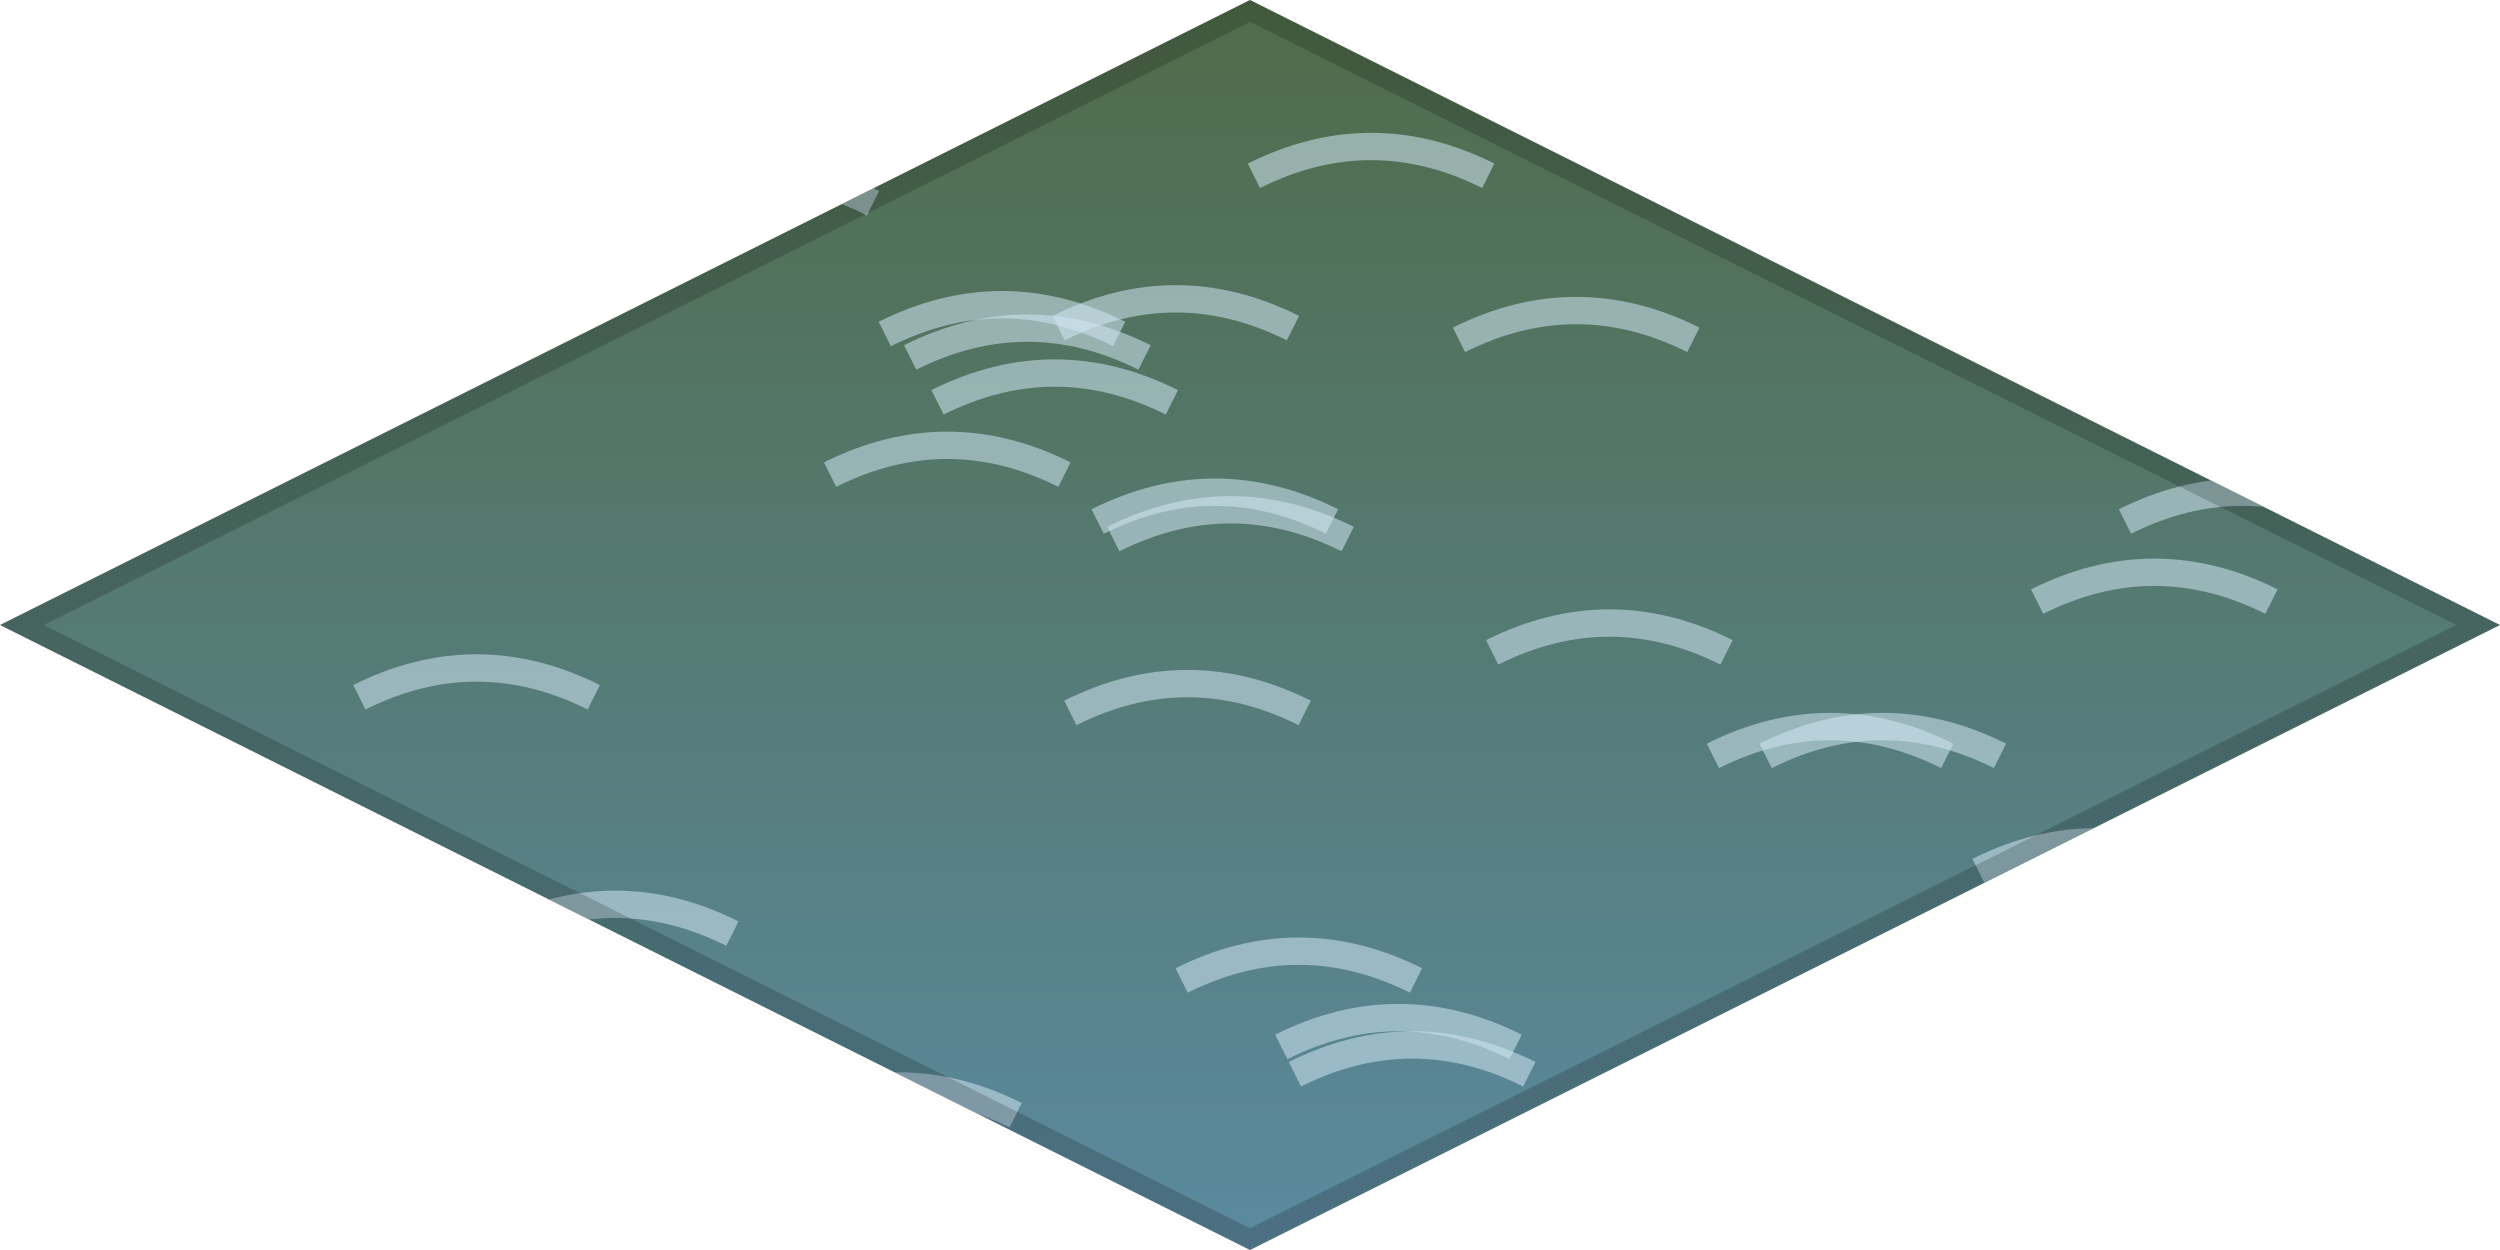
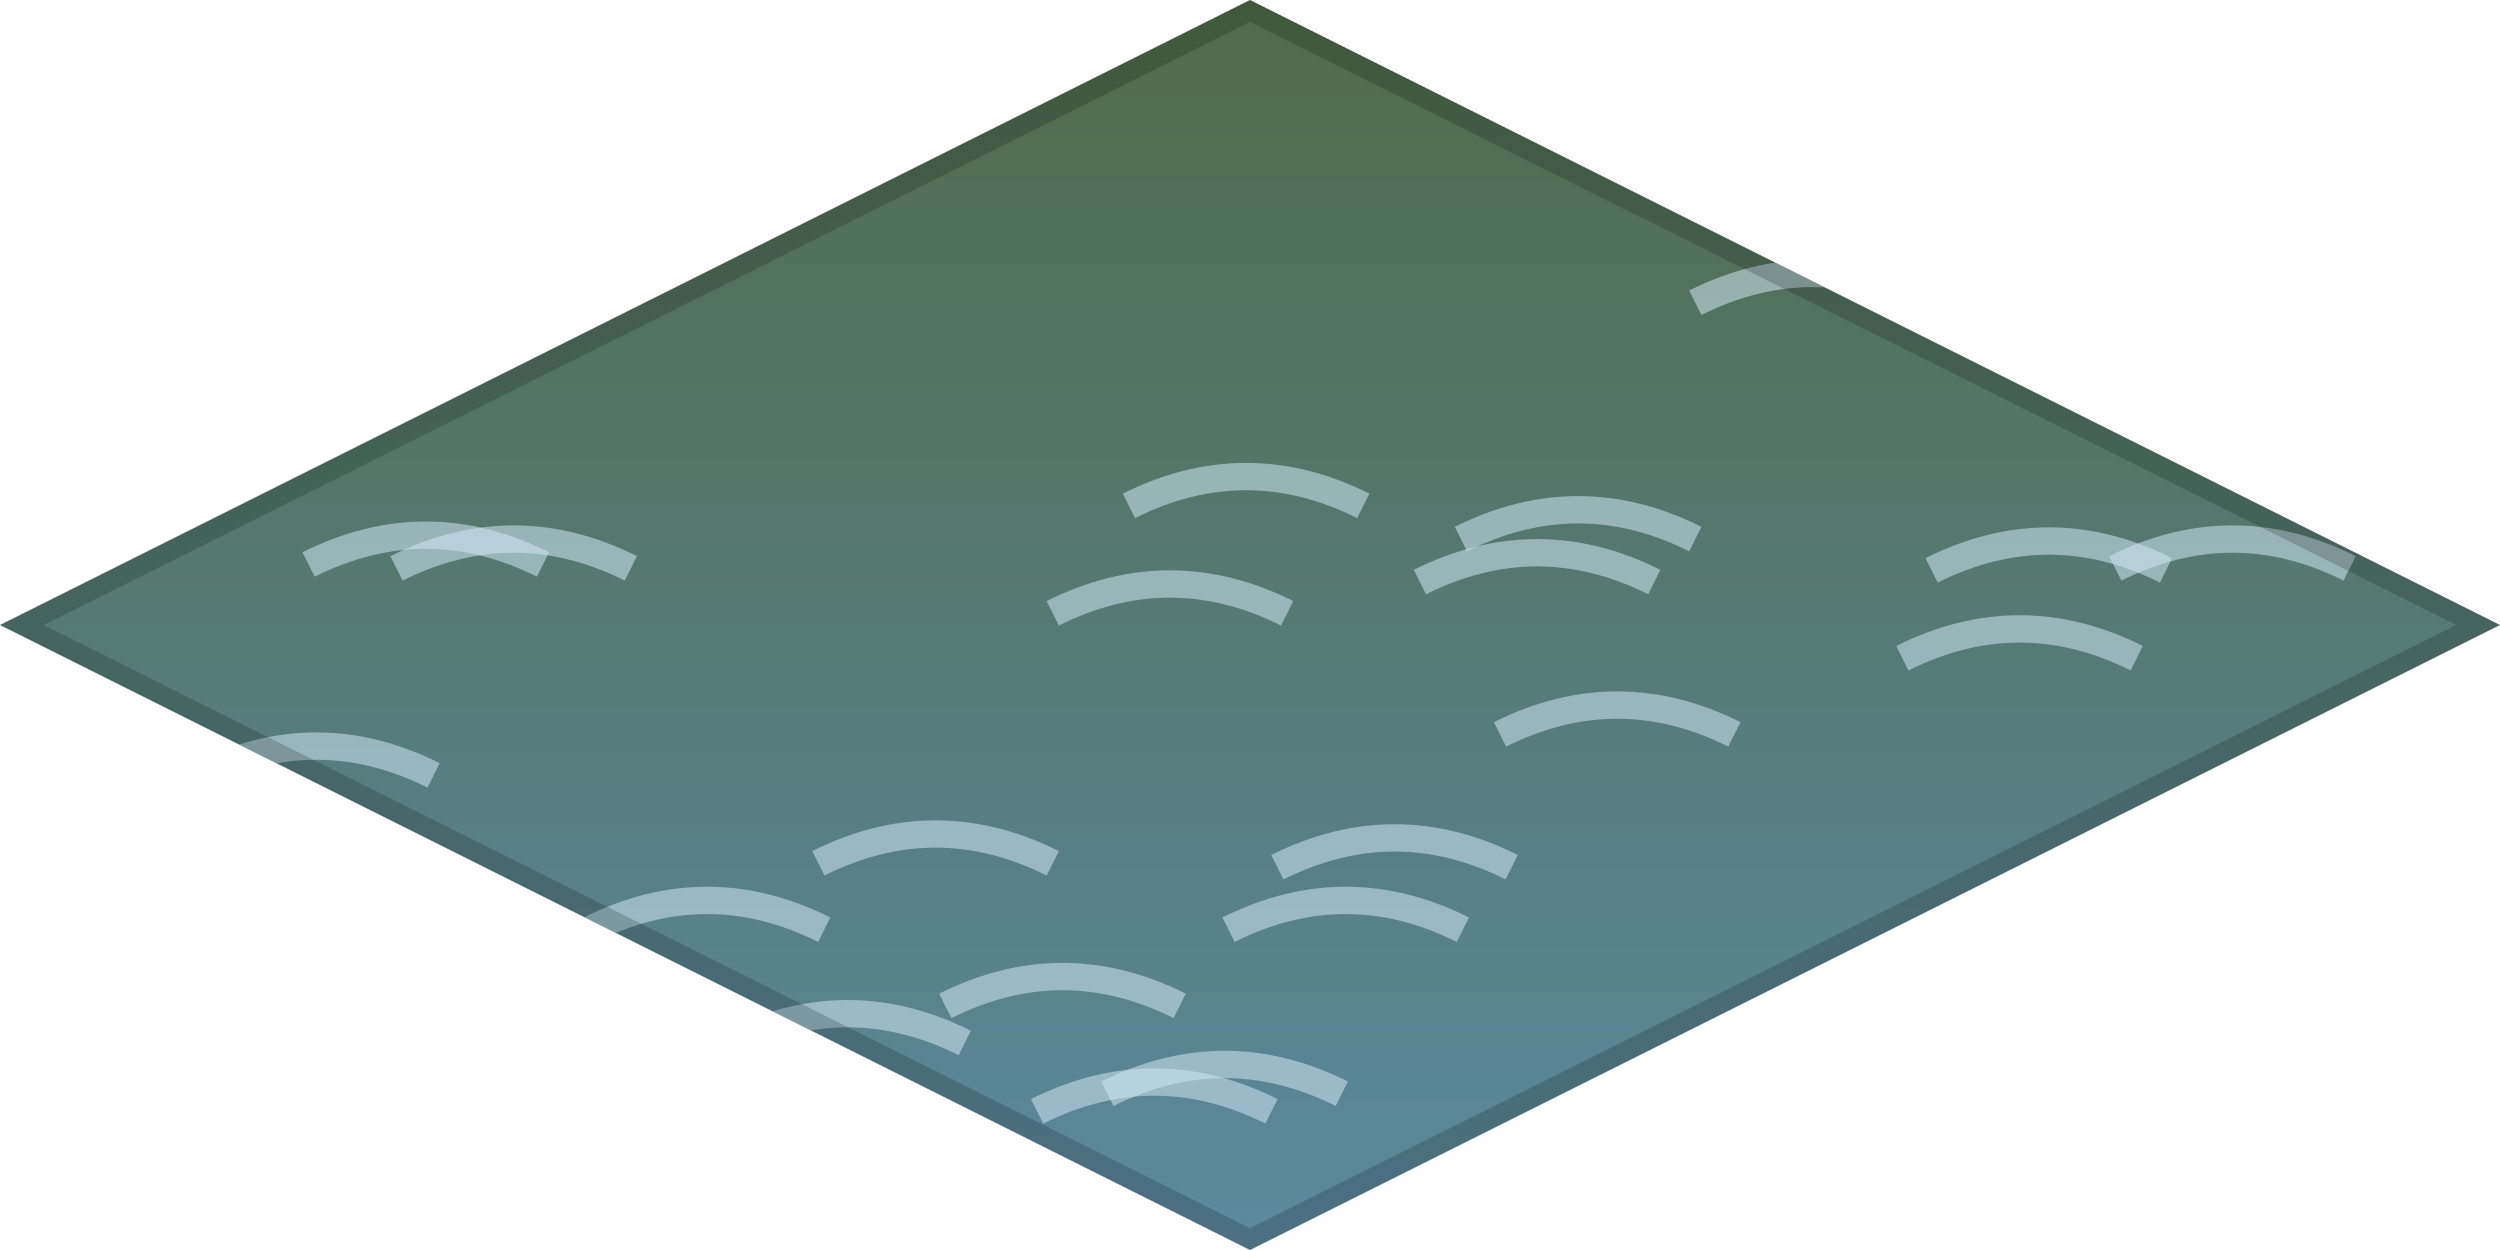
<svg xmlns="http://www.w3.org/2000/svg" width="128" height="64" viewBox="0 0 128 64">
  <defs>
    <linearGradient id="tg" x1="0" y1="0" x2="0" y2="1">
      <stop offset="0" stop-color="#4F6B49" stop-opacity="1" />
      <stop offset="1" stop-color="#5B8AA0" stop-opacity="1" />
    </linearGradient>
    <clipPath id="dia">
      <path d="M64,0 L128,32 L64,64 L0,32 Z" />
    </clipPath>
    <filter id="blur4" x="-50%" y="-50%" width="200%" height="200%">
      <feGaussianBlur stdDeviation="4" />
    </filter>
    <filter id="blur2" x="-50%" y="-50%" width="200%" height="200%">
      <feGaussianBlur stdDeviation="2" />
    </filter>
    <filter id="blur8" x="-80%" y="-80%" width="260%" height="260%">
      <feGaussianBlur stdDeviation="8" />
    </filter>
  </defs>
  <g clip-path="url(#dia)">
    <rect width="128" height="64" fill="url(#tg)" />
-     <path d="M48.0,20.6 q6,-3 12,0" stroke="#CFE6F2" stroke-width="1.4" fill="none" opacity=".55" />
-     <path d="M76.4,33.4 q6,-3 12,0" stroke="#CFE6F2" stroke-width="1.4" fill="none" opacity=".55" />
-     <path d="M104.3,30.8 q6,-3 12,0" stroke="#CFE6F2" stroke-width="1.4" fill="none" opacity=".55" />
-     <path d="M108.8,26.7 q6,-3 12,0" stroke="#CFE6F2" stroke-width="1.4" fill="none" opacity=".55" />
-     <path d="M54.8,36.5 q6,-3 12,0" stroke="#CFE6F2" stroke-width="1.4" fill="none" opacity=".55" />
-     <path d="M66.3,55.0 q6,-3 12,0" stroke="#CFE6F2" stroke-width="1.4" fill="none" opacity=".55" />
-     <path d="M32.7,10.4 q6,-3 12,0" stroke="#CFE6F2" stroke-width="1.4" fill="none" opacity=".55" />
-     <path d="M57.0,27.6 q6,-3 12,0" stroke="#CFE6F2" stroke-width="1.4" fill="none" opacity=".55" />
-     <path d="M101.3,44.6 q6,-3 12,0" stroke="#CFE6F2" stroke-width="1.4" fill="none" opacity=".55" />
-     <path d="M88.7,6.0 q6,-3 12,0" stroke="#CFE6F2" stroke-width="1.4" fill="none" opacity=".55" />
-     <path d="M45.3,17.1 q6,-3 12,0" stroke="#CFE6F2" stroke-width="1.4" fill="none" opacity=".55" />
-     <path d="M54.2,16.8 q6,-3 12,0" stroke="#CFE6F2" stroke-width="1.4" fill="none" opacity=".55" />
-     <path d="M60.5,50.2 q6,-3 12,0" stroke="#CFE6F2" stroke-width="1.4" fill="none" opacity=".55" />
-     <path d="M90.4,38.7 q6,-3 12,0" stroke="#CFE6F2" stroke-width="1.4" fill="none" opacity=".55" />
-     <path d="M56.2,26.7 q6,-3 12,0" stroke="#CFE6F2" stroke-width="1.4" fill="none" opacity=".55" />
-     <path d="M87.7,38.7 q6,-3 12,0" stroke="#CFE6F2" stroke-width="1.4" fill="none" opacity=".55" />
-     <path d="M74.7,17.4 q6,-3 12,0" stroke="#CFE6F2" stroke-width="1.4" fill="none" opacity=".55" />
-     <path d="M46.6,18.3 q6,-3 12,0" stroke="#CFE6F2" stroke-width="1.4" fill="none" opacity=".55" />
-     <path d="M65.6,53.6 q6,-3 12,0" stroke="#CFE6F2" stroke-width="1.4" fill="none" opacity=".55" />
-     <path d="M25.5,47.8 q6,-3 12,0" stroke="#CFE6F2" stroke-width="1.4" fill="none" opacity=".55" />
-     <path d="M42.5,24.3 q6,-3 12,0" stroke="#CFE6F2" stroke-width="1.4" fill="none" opacity=".55" />
-     <path d="M40.0,57.1 q6,-3 12,0" stroke="#CFE6F2" stroke-width="1.4" fill="none" opacity=".55" />
-     <path d="M18.4,35.7 q6,-3 12,0" stroke="#CFE6F2" stroke-width="1.4" fill="none" opacity=".55" />
-     <path d="M27.9,11.6 q6,-3 12,0" stroke="#CFE6F2" stroke-width="1.4" fill="none" opacity=".55" />
-     <path d="M110.9,18.4 q6,-3 12,0" stroke="#CFE6F2" stroke-width="1.4" fill="none" opacity=".55" />
-     <path d="M64.2,9.0 q6,-3 12,0" stroke="#CFE6F2" stroke-width="1.4" fill="none" opacity=".55" />
+     <path d="M57.8,25.9 q6,-3 12,0" stroke="#CFE6F2" stroke-width="1.4" fill="none" opacity=".55" />
+     <path d="M72.7,29.8 q6,-3 12,0" stroke="#CFE6F2" stroke-width="1.4" fill="none" opacity=".55" />
+     <path d="M53.9,31.4 q6,-3 12,0" stroke="#CFE6F2" stroke-width="1.4" fill="none" opacity=".55" />
+     <path d="M37.4,53.4 q6,-3 12,0" stroke="#CFE6F2" stroke-width="1.4" fill="none" opacity=".55" />
+     <path d="M53.1,56.9 q6,-3 12,0" stroke="#CFE6F2" stroke-width="1.4" fill="none" opacity=".55" />
+     <path d="M65.4,44.4 q6,-3 12,0" stroke="#CFE6F2" stroke-width="1.4" fill="none" opacity=".55" />
+     <path d="M120.0,37.0 q6,-3 12,0" stroke="#CFE6F2" stroke-width="1.4" fill="none" opacity=".55" />
+     <path d="M108.3,29.1 q6,-3 12,0" stroke="#CFE6F2" stroke-width="1.4" fill="none" opacity=".55" />
+     <path d="M25.3,6.2 q6,-3 12,0" stroke="#CFE6F2" stroke-width="1.4" fill="none" opacity=".55" />
+     <path d="M62.9,47.6 q6,-3 12,0" stroke="#CFE6F2" stroke-width="1.4" fill="none" opacity=".55" />
+     <path d="M105.3,16.6 q6,-3 12,0" stroke="#CFE6F2" stroke-width="1.4" fill="none" opacity=".55" />
+     <path d="M74.8,27.6 q6,-3 12,0" stroke="#CFE6F2" stroke-width="1.4" fill="none" opacity=".55" />
+     <path d="M27.1,55.7 q6,-3 12,0" stroke="#CFE6F2" stroke-width="1.4" fill="none" opacity=".55" />
+     <path d="M30.2,47.6 q6,-3 12,0" stroke="#CFE6F2" stroke-width="1.4" fill="none" opacity=".55" />
+     <path d="M27.5,11.8 q6,-3 12,0" stroke="#CFE6F2" stroke-width="1.4" fill="none" opacity=".55" />
+     <path d="M10.2,39.7 q6,-3 12,0" stroke="#CFE6F2" stroke-width="1.4" fill="none" opacity=".55" />
+     <path d="M97.4,33.7 q6,-3 12,0" stroke="#CFE6F2" stroke-width="1.4" fill="none" opacity=".55" />
+     <path d="M76.8,37.6 q6,-3 12,0" stroke="#CFE6F2" stroke-width="1.4" fill="none" opacity=".55" />
+     <path d="M32.1,56.5 q6,-3 12,0" stroke="#CFE6F2" stroke-width="1.4" fill="none" opacity=".55" />
+     <path d="M41.9,44.2 q6,-3 12,0" stroke="#CFE6F2" stroke-width="1.4" fill="none" opacity=".55" />
+     <path d="M56.7,56.0 q6,-3 12,0" stroke="#CFE6F2" stroke-width="1.4" fill="none" opacity=".55" />
+     <path d="M15.8,28.9 q6,-3 12,0" stroke="#CFE6F2" stroke-width="1.4" fill="none" opacity=".55" />
+     <path d="M98.9,29.2 q6,-3 12,0" stroke="#CFE6F2" stroke-width="1.4" fill="none" opacity=".55" />
+     <path d="M20.3,29.1 q6,-3 12,0" stroke="#CFE6F2" stroke-width="1.4" fill="none" opacity=".55" />
+     <path d="M86.8,15.5 q6,-3 12,0" stroke="#CFE6F2" stroke-width="1.4" fill="none" opacity=".55" />
+     <path d="M48.4,51.5 q6,-3 12,0" stroke="#CFE6F2" stroke-width="1.4" fill="none" opacity=".55" />
    <path d="M64,0 L128,32 L64,64 L0,32 Z" fill="none" stroke="#000" stroke-width="2" opacity=".18" />
  </g>
</svg>
